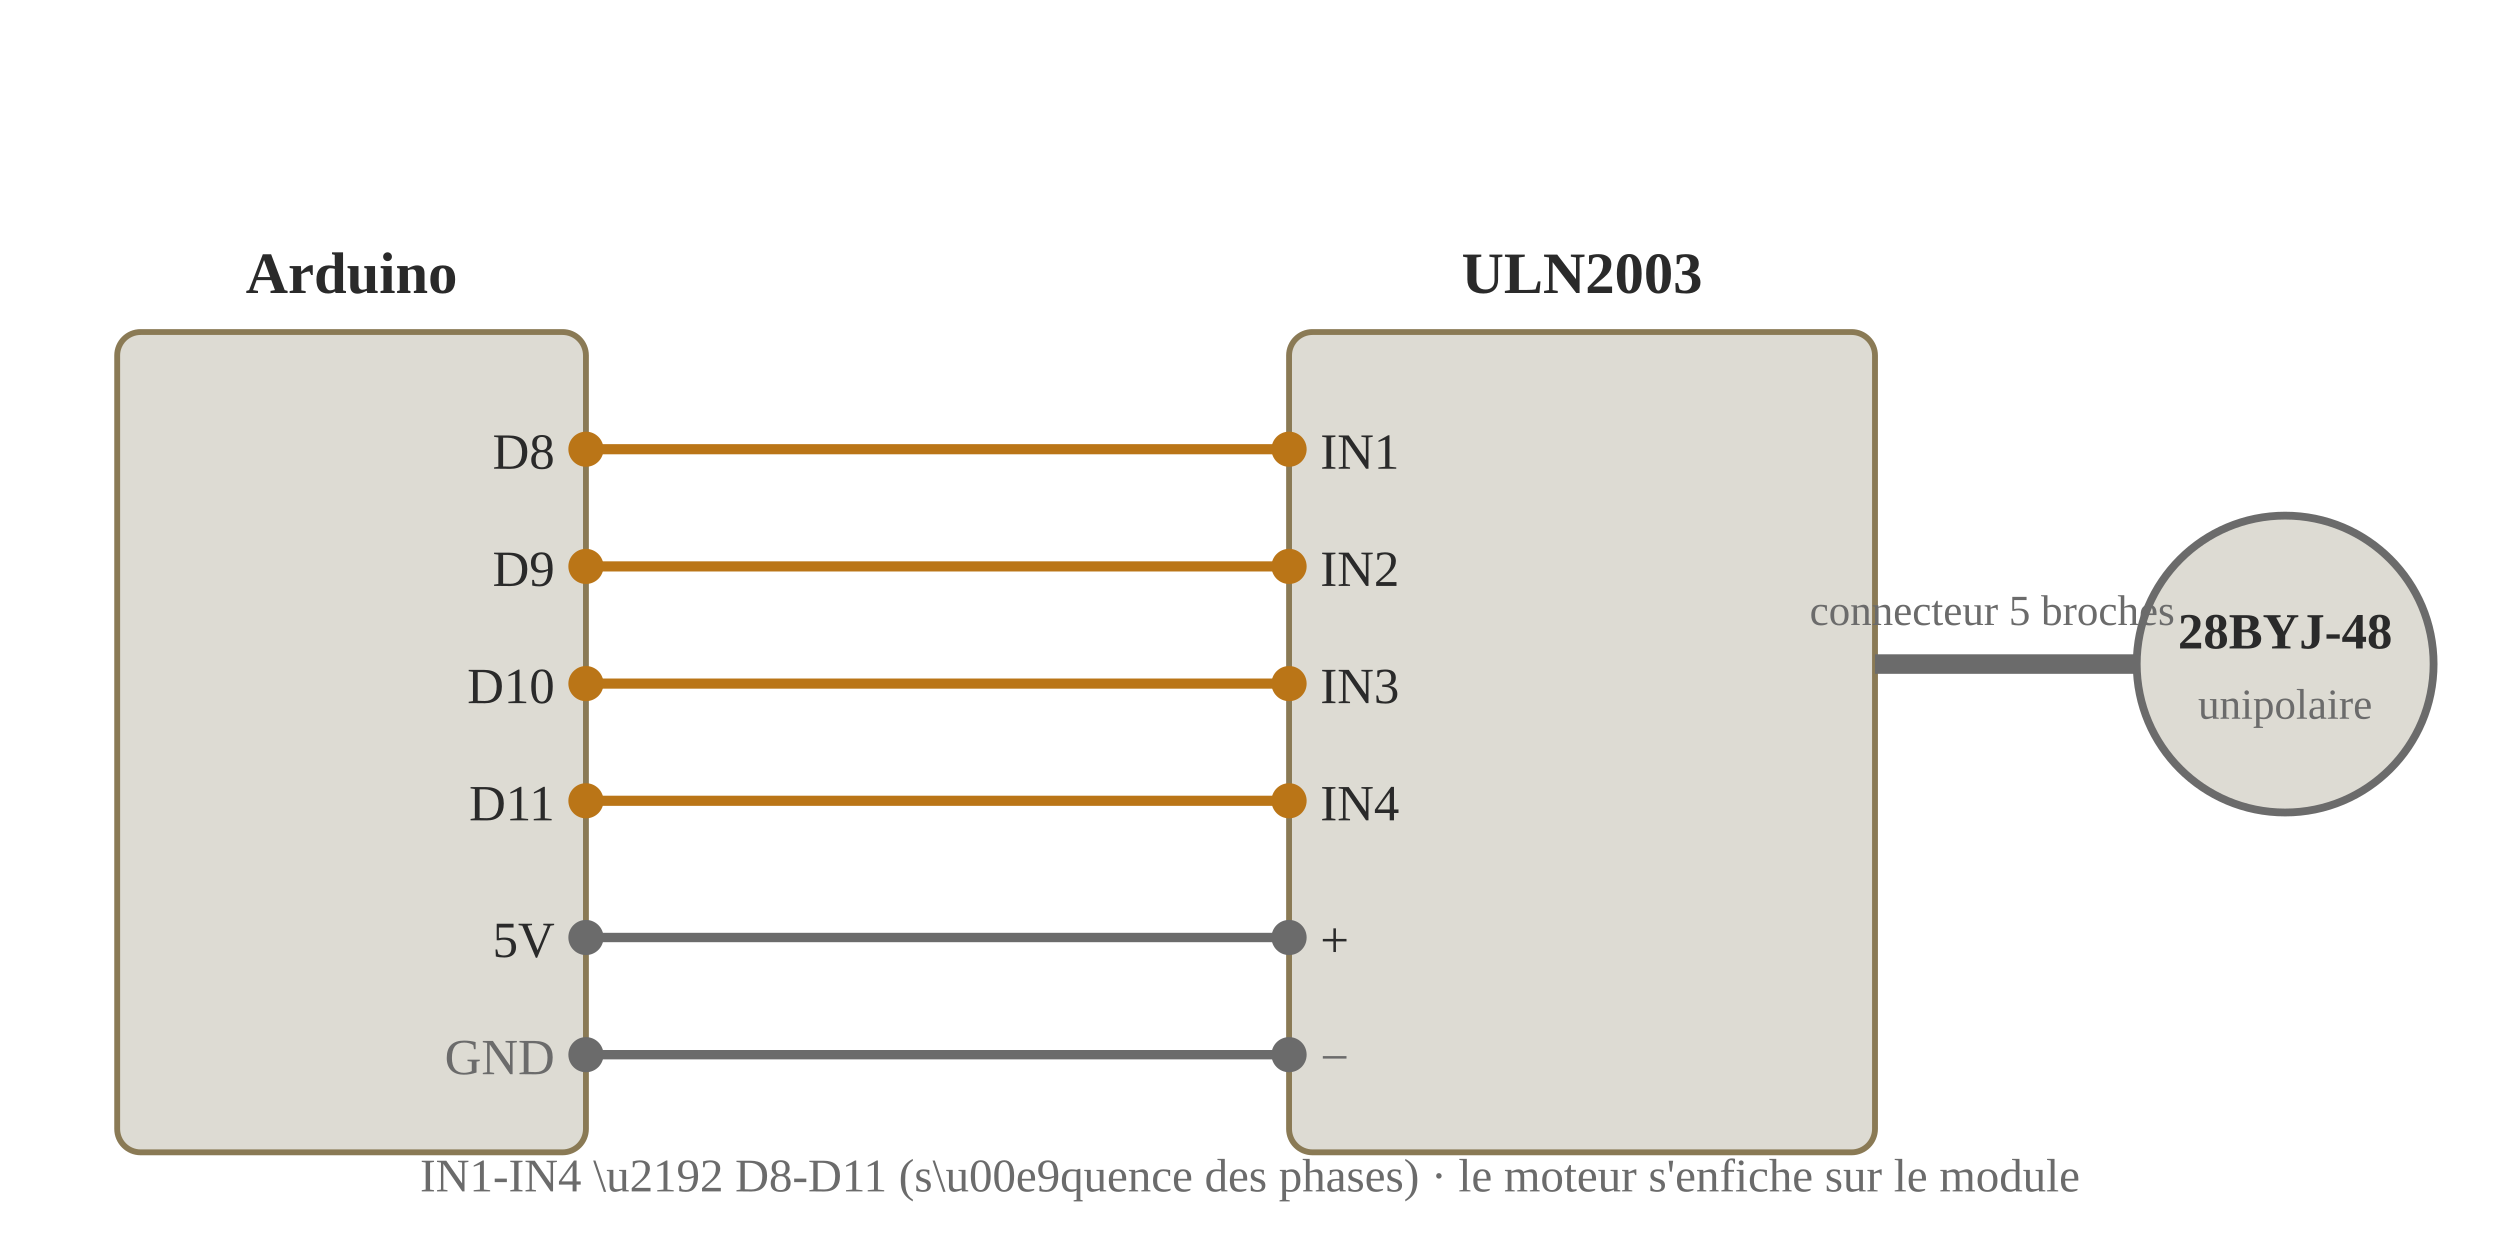
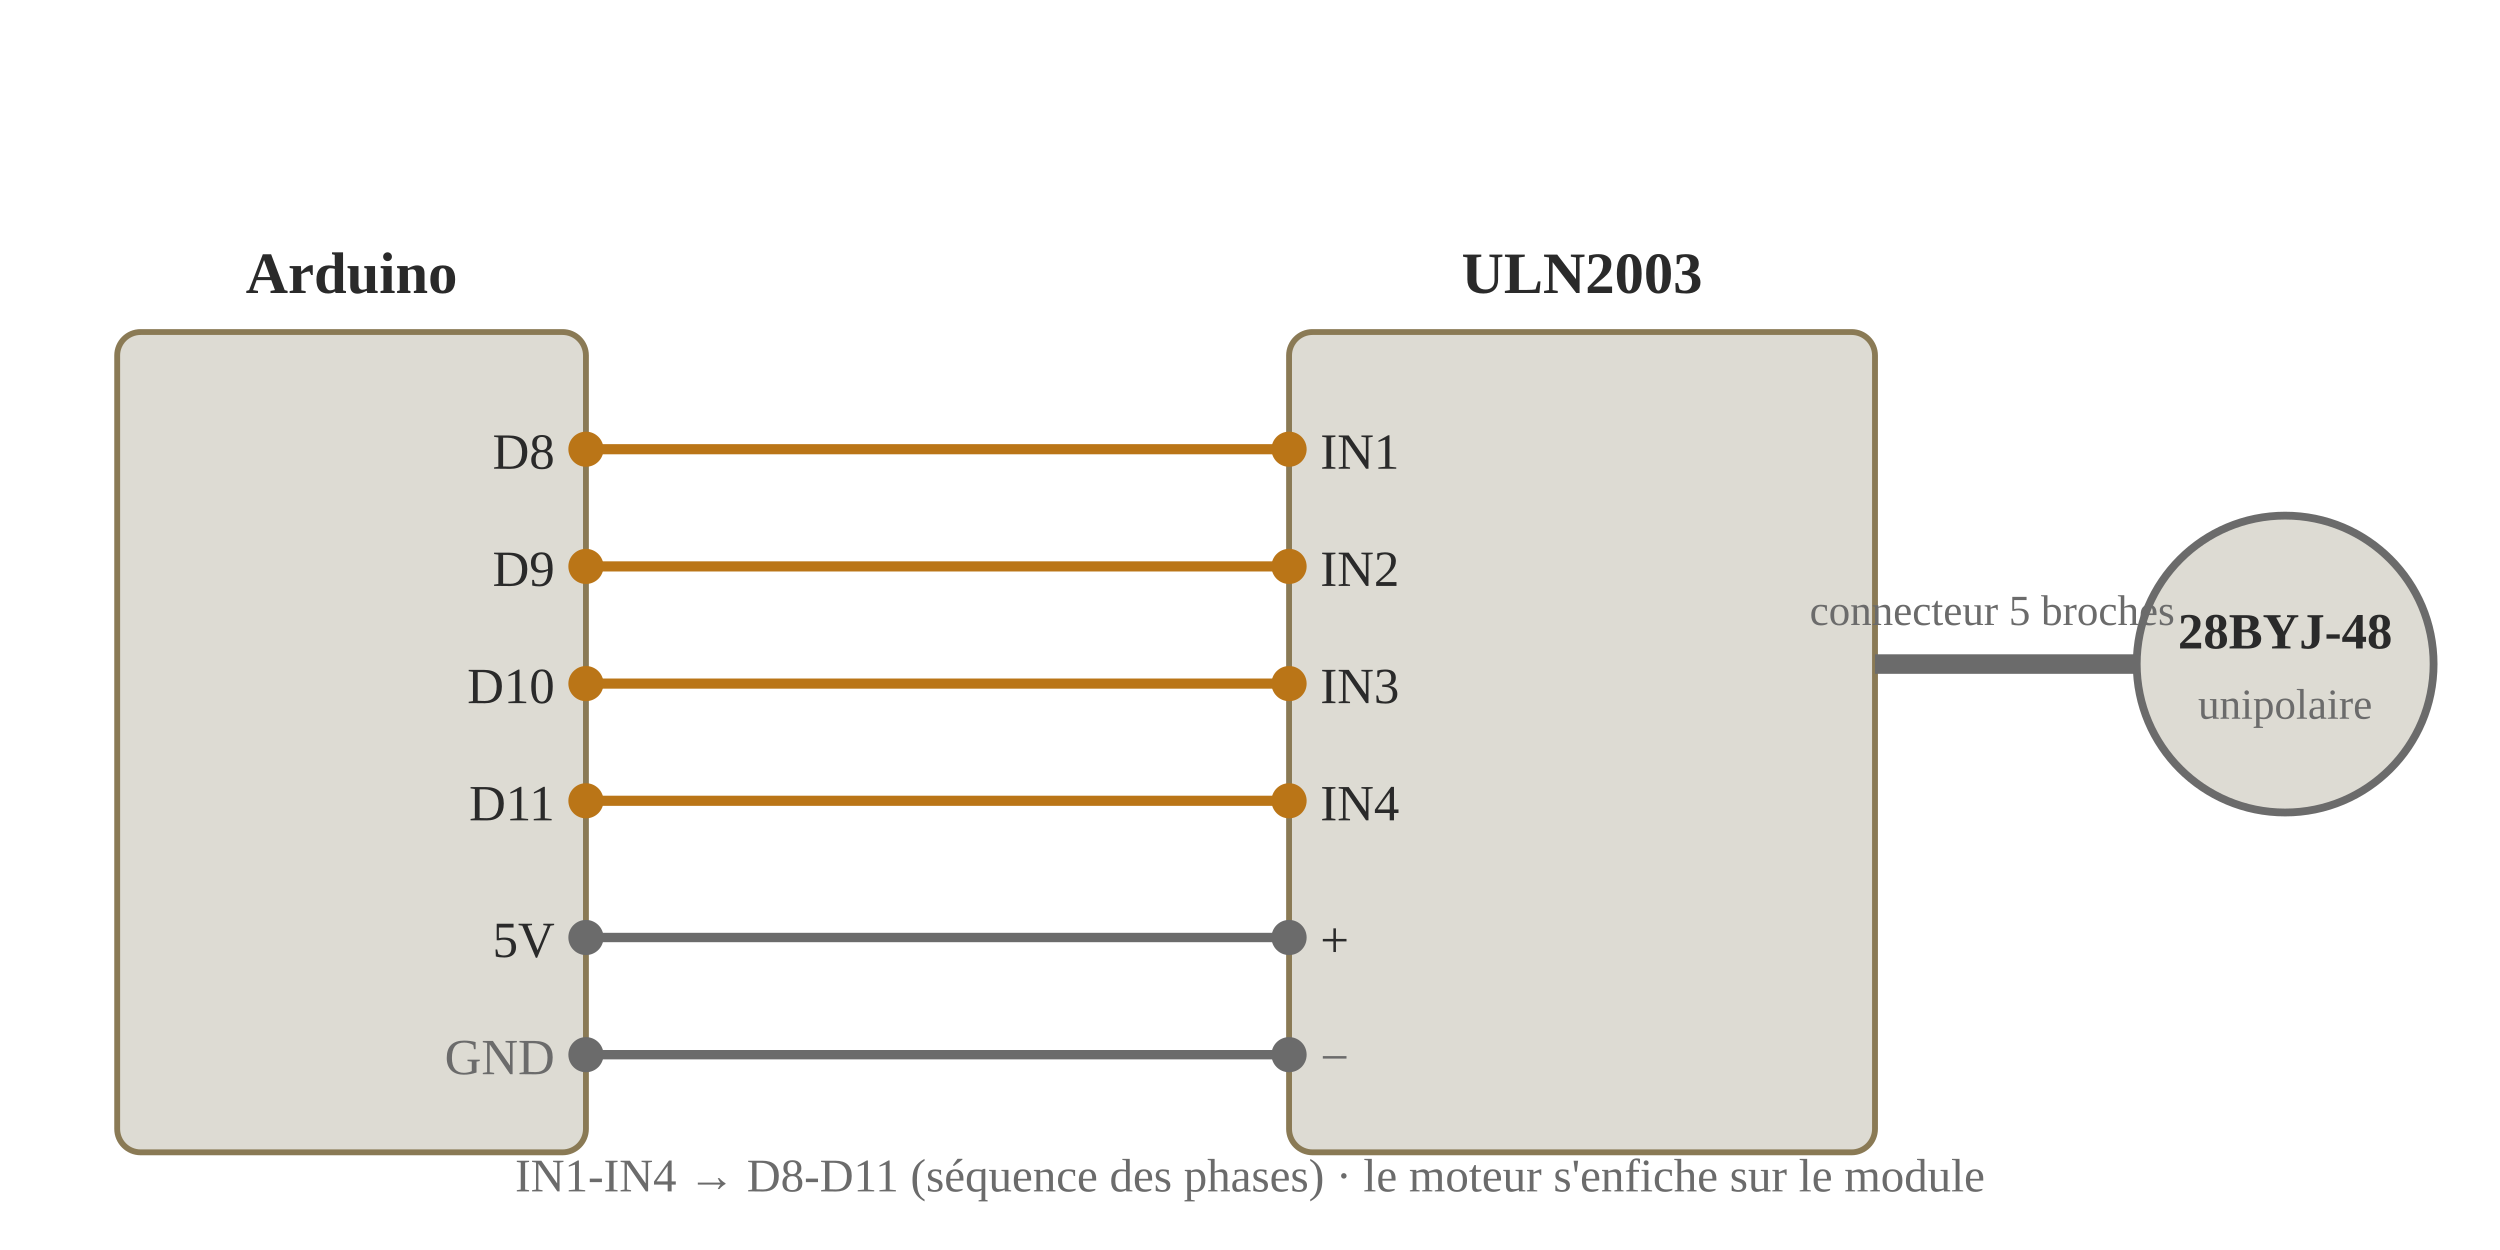
<svg xmlns="http://www.w3.org/2000/svg" viewBox="0 0 640 320" role="img" aria-label="Branchement d'un moteur pas-a-pas 28BYJ-48 via un module ULN2003 : les broches IN1 a IN4 du module sont reliees aux broches D8 a D11 de l'Arduino, l'alimentation plus et moins aux broches 5V et GND ; le moteur s'enfiche sur le connecteur 5 broches du module.">
  <defs>
    <style>
      .box  { fill:#DDDBD3; stroke:#8a7a55; stroke-width:1.5; }
      .pw   { fill:none; stroke:#6b6b6b; stroke-width:2.4; }
      .sig  { fill:none; stroke:#BA7517; stroke-width:2.6; }
      .conn { fill:none; stroke:#6b6b6b; stroke-width:5; }
      .dot  { fill:#BA7517; }
      .gdot { fill:#6b6b6b; }
      .mot  { fill:#DDDBD3; stroke:#6b6b6b; stroke-width:2; }
      .t    { fill:#2a2a2a; }
      .tg   { fill:#6b6b6b; }
      @media (prefers-color-scheme: dark) {
        .box  { fill:#3a3a3a; stroke:#b89a5e; }
        .pw   { stroke:#b0b0b0; }
        .sig  { stroke:#E0A040; }
        .conn { stroke:#b0b0b0; }
        .dot  { fill:#E0A040; }
        .gdot { fill:#b0b0b0; }
        .mot  { fill:#3a3a3a; stroke:#b0b0b0; }
        .t    { fill:#e8e6df; }
        .tg   { fill:#b0b0b0; }
      }
    </style>
  </defs>
  <rect class="box" x="30" y="85" width="120" height="210" rx="6" />
  <text class="t" x="90" y="75" text-anchor="middle" font-size="15" font-weight="bold">Arduino</text>
  <text class="t" x="142" y="120" text-anchor="end" font-size="13">D8</text>
  <text class="t" x="142" y="150" text-anchor="end" font-size="13">D9</text>
  <text class="t" x="142" y="180" text-anchor="end" font-size="13">D10</text>
  <text class="t" x="142" y="210" text-anchor="end" font-size="13">D11</text>
  <text class="t" x="142" y="245" text-anchor="end" font-size="13">5V</text>
  <text class="tg" x="142" y="275" text-anchor="end" font-size="13">GND</text>
  <circle class="dot" cx="150" cy="115" r="4.5" />
  <circle class="dot" cx="150" cy="145" r="4.5" />
  <circle class="dot" cx="150" cy="175" r="4.5" />
  <circle class="dot" cx="150" cy="205" r="4.5" />
  <circle class="gdot" cx="150" cy="240" r="4.5" />
  <circle class="gdot" cx="150" cy="270" r="4.5" />
  <rect class="box" x="330" y="85" width="150" height="210" rx="6" />
  <text class="t" x="405" y="75" text-anchor="middle" font-size="15" font-weight="bold">ULN2003</text>
  <text class="t" x="338" y="120" text-anchor="start" font-size="13">IN1</text>
  <text class="t" x="338" y="150" text-anchor="start" font-size="13">IN2</text>
  <text class="t" x="338" y="180" text-anchor="start" font-size="13">IN3</text>
  <text class="t" x="338" y="210" text-anchor="start" font-size="13">IN4</text>
  <text class="t" x="338" y="245" text-anchor="start" font-size="13">+</text>
  <text class="tg" x="338" y="275" text-anchor="start" font-size="13">−</text>
  <circle class="dot" cx="330" cy="115" r="4.5" />
  <circle class="dot" cx="330" cy="145" r="4.5" />
  <circle class="dot" cx="330" cy="175" r="4.5" />
  <circle class="dot" cx="330" cy="205" r="4.5" />
  <circle class="gdot" cx="330" cy="240" r="4.5" />
  <circle class="gdot" cx="330" cy="270" r="4.5" />
  <circle class="mot" cx="585" cy="170" r="38" />
  <text class="t" x="585" y="166" text-anchor="middle" font-size="13" font-weight="bold">28BYJ-48</text>
  <text class="tg" x="585" y="184" text-anchor="middle" font-size="11">unipolaire</text>
  <path class="sig" d="M150,115 L330,115" />
  <path class="sig" d="M150,145 L330,145" />
  <path class="sig" d="M150,175 L330,175" />
  <path class="sig" d="M150,205 L330,205" />
  <path class="pw" d="M150,240 L330,240" />
  <path class="pw" d="M150,270 L330,270" />
  <path class="conn" d="M480,170 L547,170" />
  <text class="tg" x="510" y="160" text-anchor="middle" font-size="11">connecteur 5 broches</text>
-   <text class="tg" x="320" y="305" text-anchor="middle" font-size="12">IN1-IN4 \u2192 D8-D11 (s\u00e9quence des phases) · le moteur s'enfiche sur le module</text>
+   <text class="tg" x="320" y="305" text-anchor="middle" font-size="12">IN1-IN4 → D8-D11 (séquence des phases) · le moteur s'enfiche sur le module</text>
</svg>
